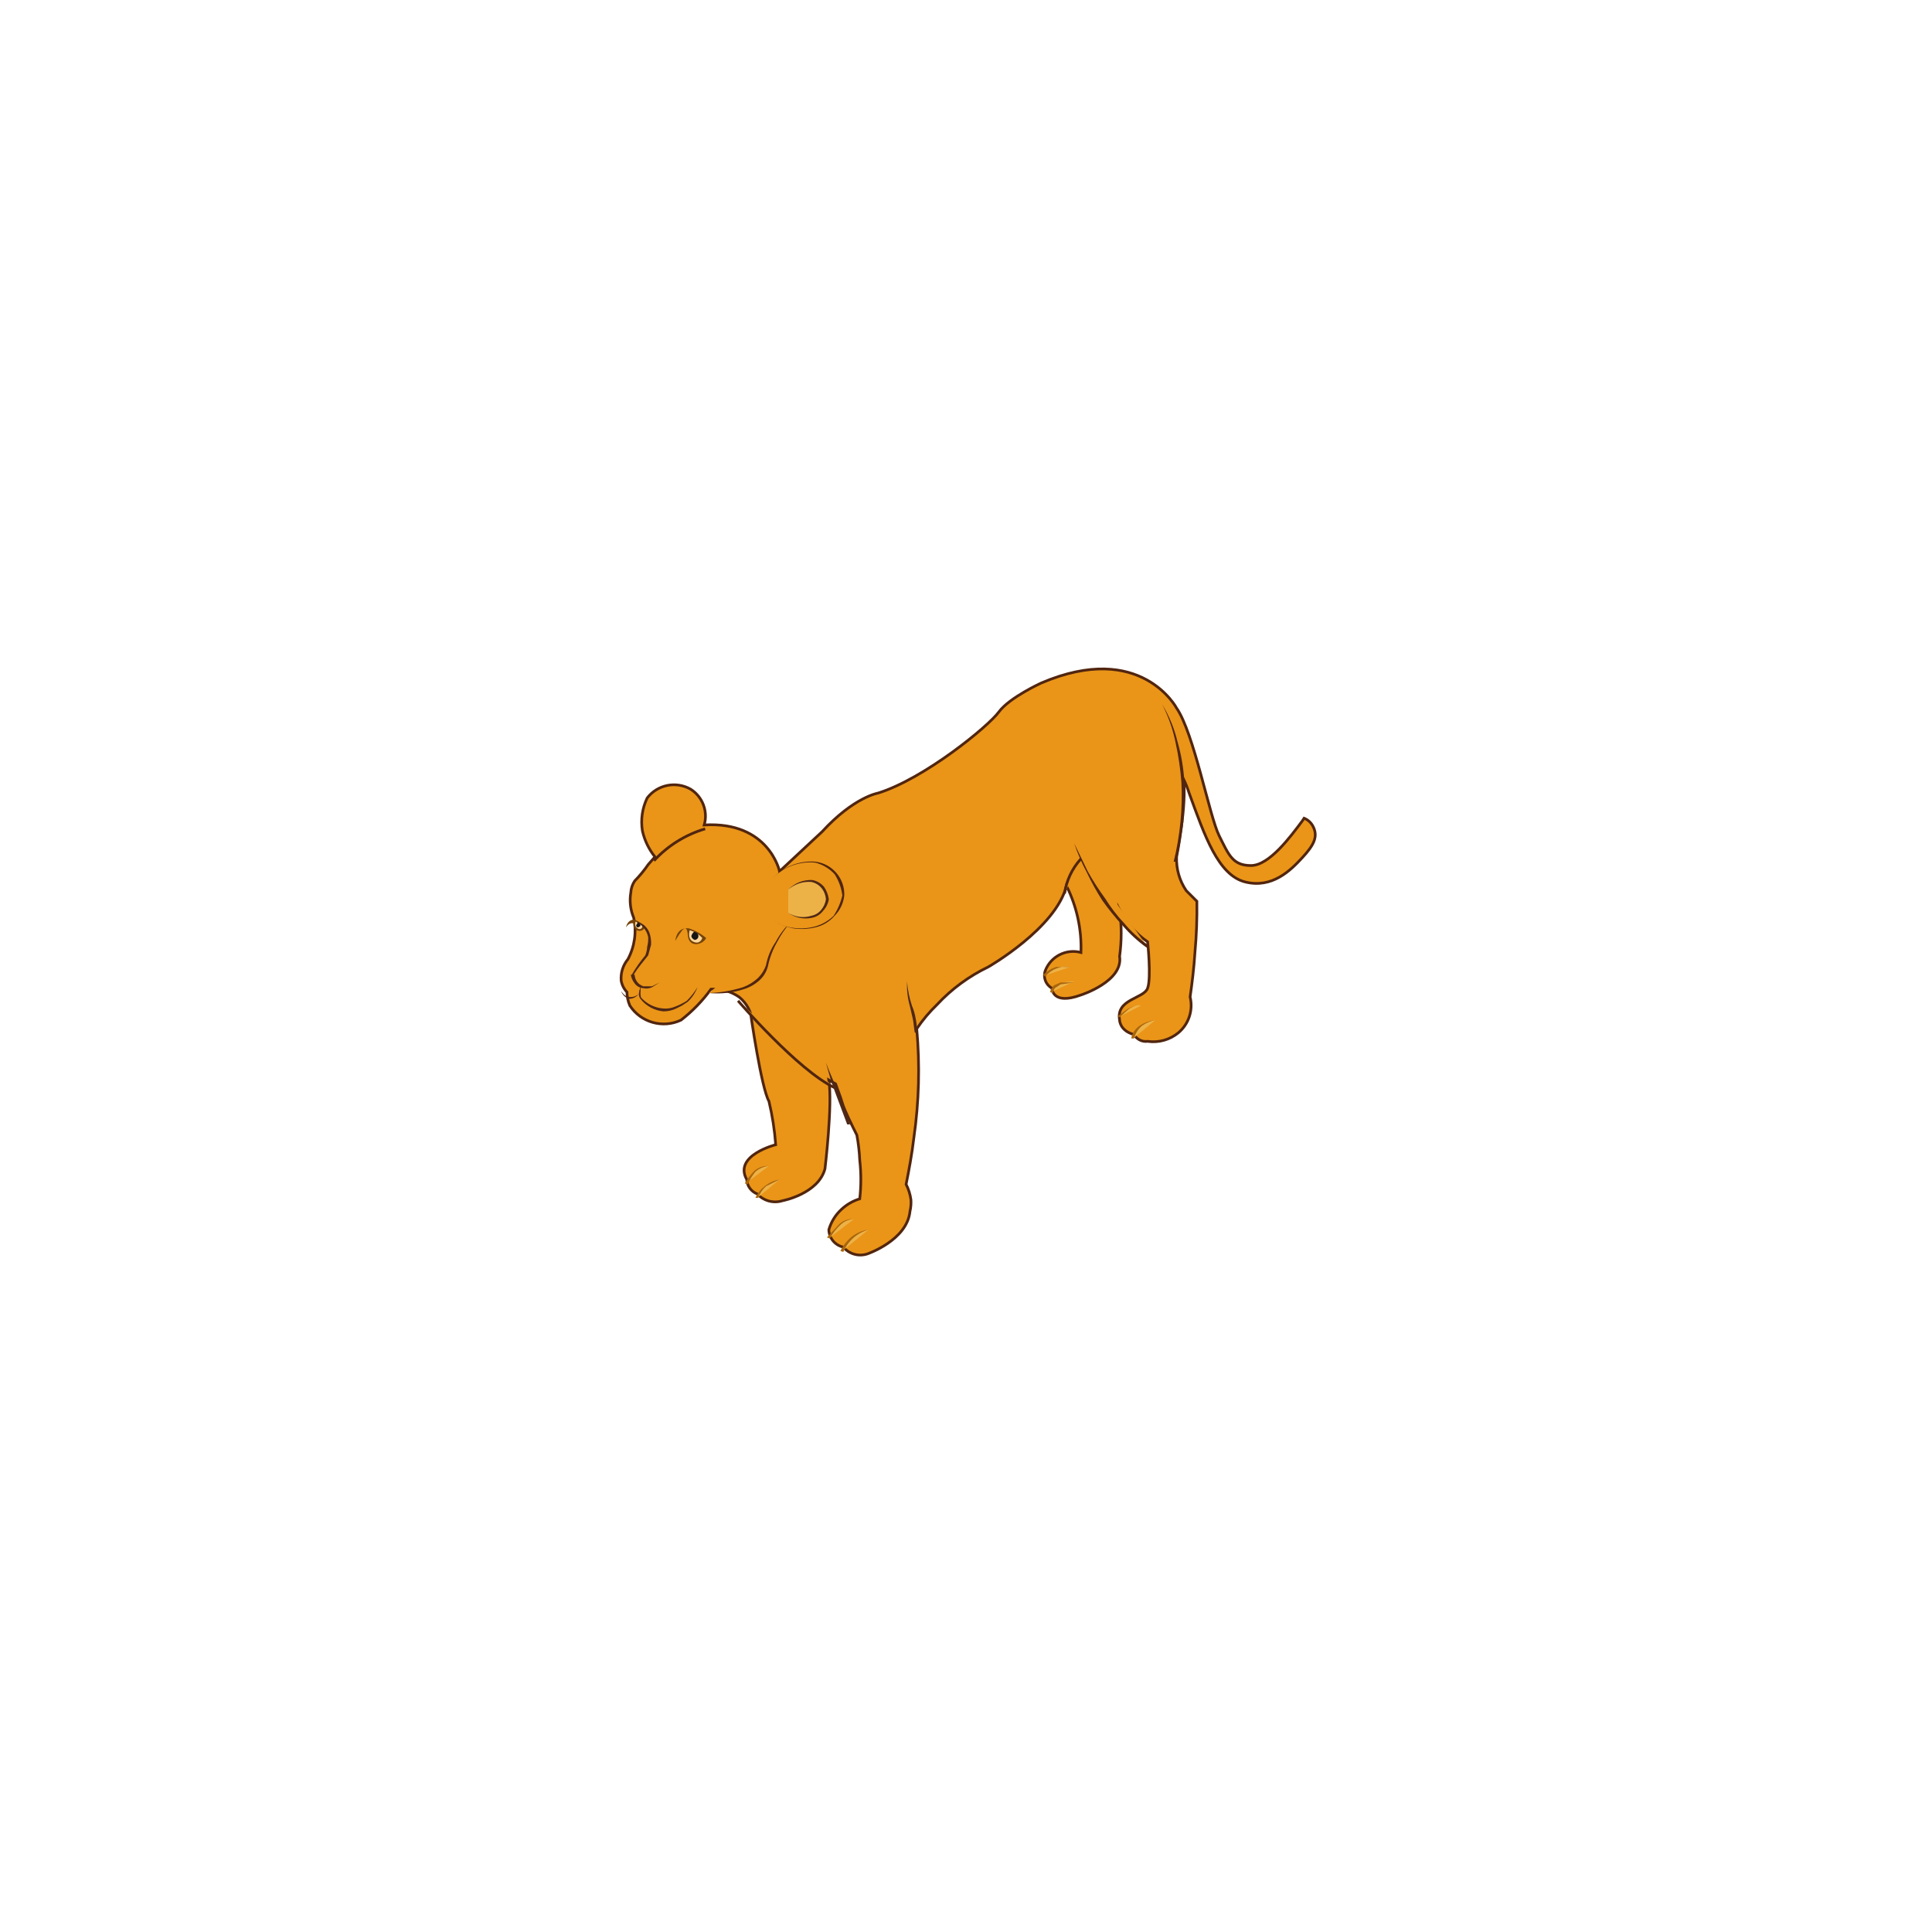
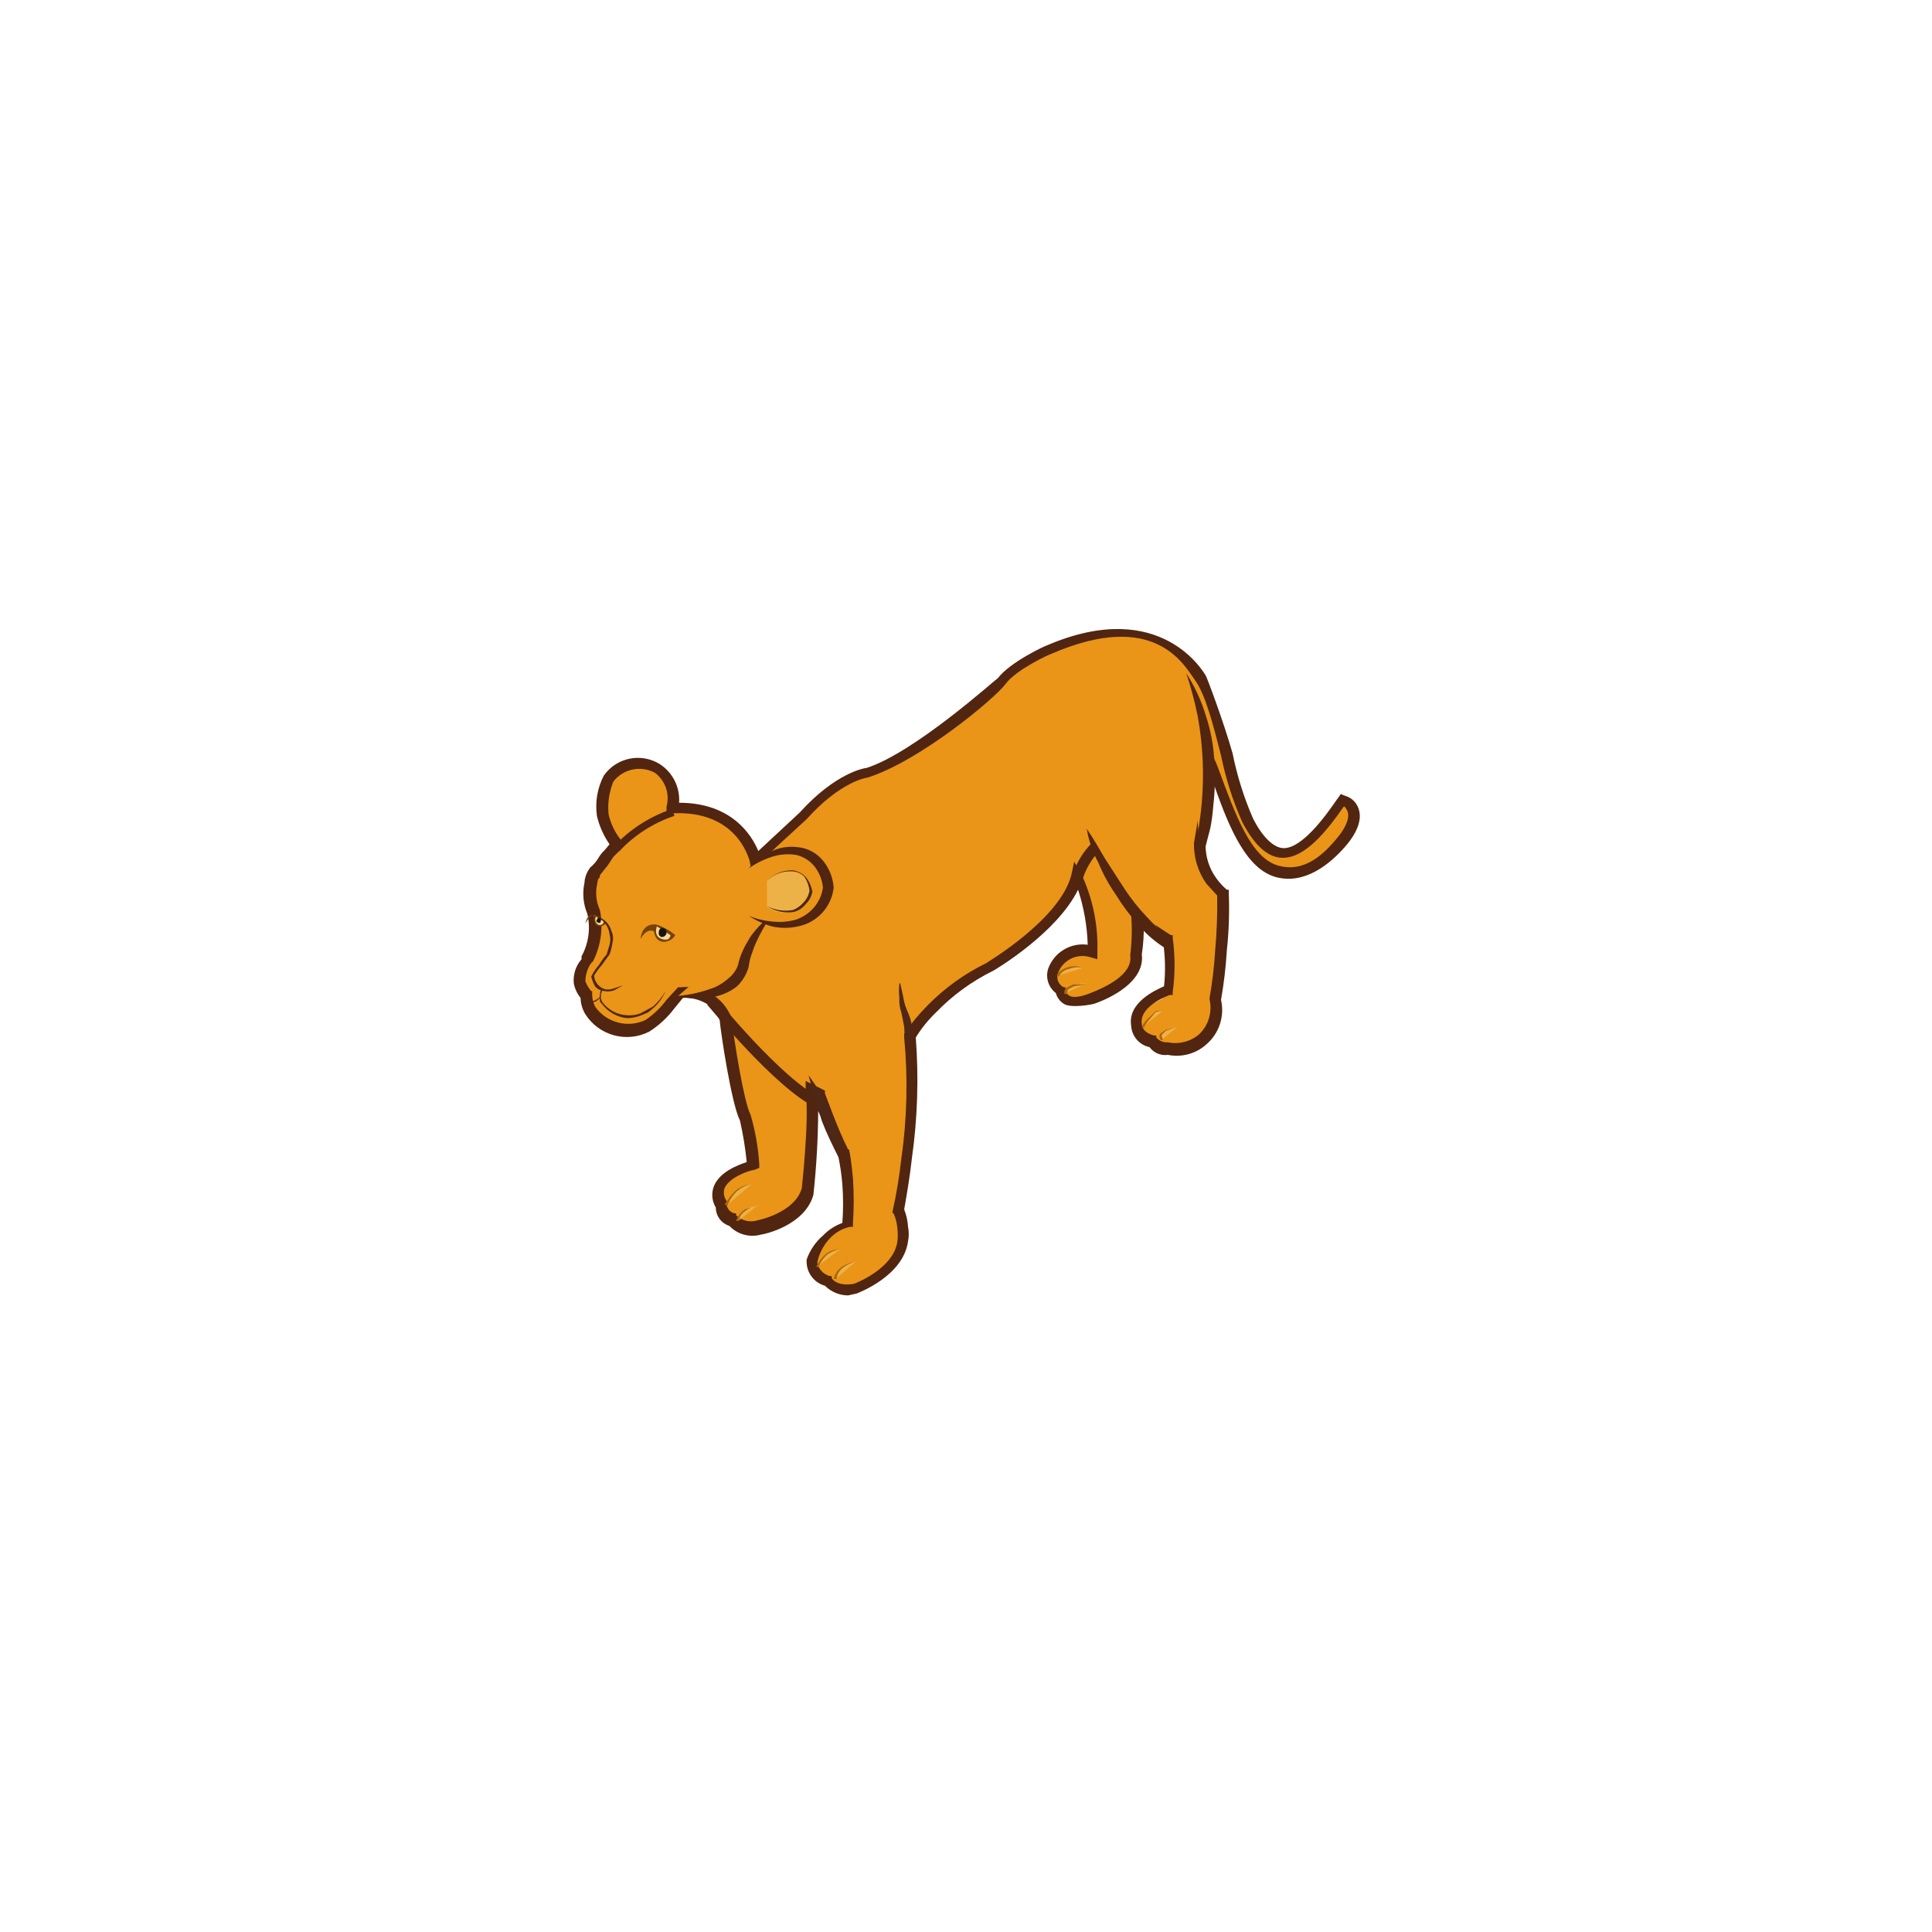
<svg xmlns="http://www.w3.org/2000/svg" viewBox="0 0 200 200">
  <defs>
-     <style>.cls-1,.cls-2{fill:#ea9518;}.cls-1{stroke:#51250f;stroke-miterlimit:10;stroke-width:0.28px;}.cls-3{fill:#51250f;}.cls-4{fill:#edb247;}.cls-5{fill:#4f2715;}.cls-6{fill:#4e2817;}.cls-7{fill:#aa660c;}.cls-8{fill:#754307;}.cls-9{fill:#ffd79b;}.cls-10{fill:#161514;}</style>
+     <style>.cls-1,.cls-10{fill:#ea9518;}.cls-2{fill:#51250f;}.cls-3{fill:#edb247;}.cls-4{fill:#4f2715;}.cls-5{fill:#4e2817;}.cls-6{fill:#aa660c;}.cls-7{fill:#754307;}.cls-8{fill:#ffd79b;}.cls-9{fill:#161514;}.cls-10{stroke:#51250f;stroke-miterlimit:10;stroke-width:0.75px;}</style>
  </defs>
  <g id="Lion_03">
-     <path class="cls-1" d="M135,84.7l-.2.3c-1.2,1.6-3.4,4.6-5.3,4.6s-2.3-1.1-3.3-3.1-2.6-10.6-4.4-13.2c0,0-3.7-7-14-2.6,0,0-3.3,1.5-4.4,3s-7.7,6.9-12.5,8.4c0,0-2.5.4-5.8,4l-4.4,4.1s-1.1-5.2-7.8-4.8a3.3,3.3,0,0,0-1.4-3.7,3.5,3.5,0,0,0-4.5.9,5.7,5.7,0,0,0-.5,3.4,6.6,6.6,0,0,0,1.3,2.7l-.7.8a12.7,12.7,0,0,1-1.4,1.7,2.4,2.4,0,0,0-.4,1.2,4.7,4.7,0,0,0,.3,2.6,6.3,6.3,0,0,1-.6,4.3,3.1,3.1,0,0,0-.7,2.2,2.3,2.3,0,0,0,.6,1.2,3.7,3.7,0,0,0,.3,1.4,4.2,4.2,0,0,0,5.3,1.5,15.7,15.7,0,0,0,3.1-3.2,4.6,4.6,0,0,1,2.9.8,3.8,3.8,0,0,1,1.2,1.7s1.1,7.7,1.9,9.1a28.2,28.2,0,0,1,.7,4.5s-4.4,1.1-3,3.6a1.7,1.7,0,0,0,1.1,1.5,2.5,2.5,0,0,0,2.6.7s3.7-.7,4.4-3.3c0,0,.8-6.6.4-9.2l.7.4c.2.6.5,1.3.7,2s1,2.3,1.5,3.3a18.6,18.6,0,0,1,.3,2.6,17.8,17.8,0,0,1,0,4,4.9,4.9,0,0,0-1.9,1.1,4.6,4.6,0,0,0-1.3,2.1,1.9,1.9,0,0,0,1.5,1.8,2.3,2.3,0,0,0,2.5.7s4.1-1.4,4.4-4.4a4.1,4.1,0,0,0,.1-1.2,5,5,0,0,0-.5-1.6c.3-1.5.6-3.1.8-4.8a48.7,48.7,0,0,0,.3-11.3A15.5,15.5,0,0,1,97,104a17.7,17.7,0,0,1,5.3-3.9s7-4,8.1-8.4a14.3,14.3,0,0,1,1.5,6.9,3.1,3.1,0,0,0-3.7,1.9,1.5,1.5,0,0,0,.7,1.8s0,1.8,3,.7c0,0,4.4-1.4,4-4a17.6,17.6,0,0,0,0-4.8,9.2,9.2,0,0,0,2.9,3.3s.4,3.7,0,4.8-3.3,1.1-2.9,3.3c0,0,0,1.1,1.5,1.5a1.4,1.4,0,0,0,1.4.7,4.1,4.1,0,0,0,3.2-.9,3.7,3.7,0,0,0,1.2-3.7c.2-1.4.4-3,.5-4.6a49.7,49.7,0,0,0,.2-5.3l-1.1-1.1a5.8,5.8,0,0,1-1-3.5s1.1-5.5.7-8.1h0a11.6,11.6,0,0,1,.6,1.5c1.6,4.4,3,8.5,5.8,9.2s4.7-1.2,5.9-2.5,1.7-2.2,1.1-3.3A1.8,1.8,0,0,0,135,84.7Z" />
-     <path class="cls-2" d="M73.4,102.8s5.2.3,6-2.9a10.1,10.1,0,0,1,2.5-4.5" />
-     <path class="cls-3" d="M73.4,102.8a13.5,13.5,0,0,0,3.5-.6,4.6,4.6,0,0,0,1.5-.9,3.4,3.4,0,0,0,.9-1.4h0a6.4,6.4,0,0,1,1-2.4,8.3,8.3,0,0,1,1.6-2.1,10.7,10.7,0,0,0-1.5,2.2,8.5,8.5,0,0,0-.9,2.4h0a2.9,2.9,0,0,1-.9,1.5,4.3,4.3,0,0,1-1.6.9A8.9,8.9,0,0,1,73.4,102.8Z" />
-     <path class="cls-2" d="M80,95.3c2.1,1.3,4.6,1.2,6-.1a4.4,4.4,0,0,0,1.3-2.4A3.7,3.7,0,0,0,85.9,90c-1.5-1.2-4.1-.9-5.9.9" />
-     <path class="cls-3" d="M80,95.3a5.6,5.6,0,0,0,4.4.6,4.5,4.5,0,0,0,1.9-1.1,6.7,6.7,0,0,0,.9-2.1h0a5.3,5.3,0,0,0-.8-2.2,4.1,4.1,0,0,0-2-1.2A5.4,5.4,0,0,0,80,90.9a5.5,5.5,0,0,1,4.4-1.7,3.4,3.4,0,0,1,3,3.5h0a3.5,3.5,0,0,1-1,2.1,3.7,3.7,0,0,1-2,1.2,5.9,5.9,0,0,1-2.3.1A6.7,6.7,0,0,1,80,95.3Z" />
-     <path class="cls-4" d="M81.6,92.1a2.7,2.7,0,0,1,3.3-.5,1.8,1.8,0,0,1,.1,2.8,2.8,2.8,0,0,1-3.4.1" />
-     <path class="cls-5" d="M81.6,92.1a3.2,3.2,0,0,1,2.5-1,2.1,2.1,0,0,1,1.2.7,2.9,2.9,0,0,1,.5,1.3h0a2.3,2.3,0,0,1-.6,1.2,1.9,1.9,0,0,1-1.1.7,3.1,3.1,0,0,1-2.5-.5,2.9,2.9,0,0,0,2.4.3,1.7,1.7,0,0,0,1-.6,2.2,2.2,0,0,0,.5-1.1h0a2.1,2.1,0,0,0-.4-1.1,1.9,1.9,0,0,0-1.1-.7A3.2,3.2,0,0,0,81.6,92.1Z" />
-     <path class="cls-1" d="M76.4,103.6s6.2,7.2,10,9" />
-     <path class="cls-4" d="M85.5,110l2.3,6.4" />
-     <path class="cls-6" d="M85.5,110c.4,1.1.9,2.1,1.3,3.2l1.2,3.2h-.3l-1.2-3.2C86.1,112.2,85.8,111.1,85.5,110Z" />
-     <path class="cls-4" d="M94.8,106.9a16.6,16.6,0,0,0-.5-2.8,8.1,8.1,0,0,1-.4-2.5" />
-     <path class="cls-5" d="M94.7,106.9c-.1-.5-.1-.9-.2-1.4l-.3-1.3h0a8,8,0,0,1-.3-2.6h0a11.1,11.1,0,0,0,.5,2.5h0a5.7,5.7,0,0,1,.4,1.4c.1.4.1.9.2,1.4Z" />
-     <path class="cls-2" d="M118.7,97.9s-4.2-2.6-7.5-10.6" />
-     <path class="cls-3" d="M118.7,98.1a13.9,13.9,0,0,1-2.5-2.3,26.5,26.5,0,0,1-2.1-2.6,26.9,26.9,0,0,1-1.6-2.9,19.4,19.4,0,0,1-1.3-3l1.4,2.9a26.8,26.8,0,0,0,1.8,2.8,16.4,16.4,0,0,0,2,2.6,12.6,12.6,0,0,0,2.4,2.2Z" />
-     <path class="cls-2" d="M120.3,72.9s3.8,6,1.4,16.2" />
-     <path class="cls-3" d="M120.3,72.9a13.4,13.4,0,0,1,1.6,3.9,18.5,18.5,0,0,1,.7,4.1c0,1.4,0,2.8-.1,4.2l-.3,2c-.1.7-.3,1.4-.4,2.1h-.3a29.3,29.3,0,0,0,.7-4.1,27.7,27.7,0,0,0,.1-4.1,29,29,0,0,0-.6-4.1A15.3,15.3,0,0,0,120.3,72.9Z" />
-     <path class="cls-1" d="M110.2,92.5a6.8,6.8,0,0,1,1.7-3.6" />
-     <path class="cls-4" d="M77.2,122.5s.9-1.8,2.4-1.8" />
-     <path class="cls-7" d="M77.1,122.5a6.4,6.4,0,0,1,1-1.3,2.1,2.1,0,0,1,1.5-.5,2.5,2.5,0,0,0-1.4.6,5.7,5.7,0,0,0-.8,1.3Z" />
-     <path class="cls-4" d="M78.4,124a3.2,3.2,0,0,1,2.3-1.9" />
-     <path class="cls-7" d="M78.2,124a3.4,3.4,0,0,1,2.5-1.9l-1.4.7a2.8,2.8,0,0,0-.8,1.2Z" />
-     <path class="cls-4" d="M87.2,129.5a3.9,3.9,0,0,1,2.7-2.2" />
-     <path class="cls-7" d="M87,129.5a4.4,4.4,0,0,1,1.2-1.5,3.6,3.6,0,0,1,1.7-.7,4,4,0,0,0-2.6,2.3Z" />
-     <path class="cls-4" d="M85.8,128.2s1.1-2,2.6-2" />
-     <path class="cls-7" d="M85.6,128.1l1.2-1.3a2,2,0,0,1,1.6-.6,2.1,2.1,0,0,0-1.5.7,5.7,5.7,0,0,0-1,1.3Z" />
-     <path class="cls-4" d="M108.1,101a3,3,0,0,1,2.7-.9" />
-     <path class="cls-7" d="M108,100.9a3.5,3.5,0,0,1,1.3-.8h1.5a2.8,2.8,0,0,0-2.6,1Z" />
-     <path class="cls-4" d="M108.8,102.7s.2-1.1,2.4-1.1" />
-     <path class="cls-7" d="M108.7,102.7a1.6,1.6,0,0,1,.4-.7l.7-.3h1.4l-1.4.2-.6.4a1.1,1.1,0,0,0-.2.5Z" />
-     <path class="cls-4" d="M115.8,105.3s1.6-1.5,2.3-1.2" />
-     <path class="cls-7" d="M115.7,105.2l1.1-.8.7-.3h0l-.6.3-1,.9Z" />
-     <path class="cls-4" d="M117.3,107.5s.1-1.5,2.3-1.9" />
-     <path class="cls-7" d="M117.1,107.5a2.1,2.1,0,0,1,1-1.4,3.8,3.8,0,0,1,1.5-.5,3.5,3.5,0,0,0-1.4.6,2.6,2.6,0,0,0-.8,1.3Z" />
-     <path class="cls-5" d="M66.4,101.9a2.2,2.2,0,0,0-.1.8c0,.2,0,.5.1.6h0a3.4,3.4,0,0,0,2.3,1.1,2.5,2.5,0,0,0,1.2-.2,6.7,6.7,0,0,0,1.2-.6h0a7.6,7.6,0,0,0,1.1-1.4,4,4,0,0,1-1,1.5h0l-.6.4-.6.3a3.1,3.1,0,0,1-1.3.3,3.4,3.4,0,0,1-2.4-1.3h0a.8.8,0,0,1-.1-.8A2.4,2.4,0,0,1,66.4,101.9Z" />
-     <path class="cls-5" d="M66.3,102.2v.4c0,.1-.1.2-.2.3h0a1.2,1.2,0,0,1-1,.5,1.3,1.3,0,0,1-.8-.8h0a3.1,3.1,0,0,1-.2-.8,3.1,3.1,0,0,0,.2.8h0c.2.3.5.6.8.6a1.2,1.2,0,0,0,1-.3h0c.1-.1.1-.2.1-.4A.4.4,0,0,0,66.3,102.2Z" />
-     <path class="cls-8" d="M64.8,96c.2-.9.9-.8.9-.8a4.2,4.2,0,0,1,1.1.7.6.6,0,0,1-1.2-.3S65.2,95.4,64.8,96Z" />
-     <path class="cls-9" d="M65.8,95.4s-.2.5.2.7a.3.3,0,0,0,.5-.2C66.4,95.6,65.8,95.4,65.8,95.4Z" />
-     <path class="cls-10" d="M66.3,95.8c0,.1-.2.2-.3.2s-.2-.2-.1-.3.1-.3.2-.2S66.3,95.6,66.3,95.8Z" />
-     <path class="cls-8" d="M69.9,97.4c.2-1.5,1.3-1.3,1.4-1.3a5.3,5.3,0,0,1,1.8,1c-.3.7-1.8,1.1-1.9-.3S70.5,96.4,69.9,97.4Z" />
-     <path class="cls-9" d="M71.4,96.3s-.3.9.4,1.2.9-.4.9-.4A2.8,2.8,0,0,0,71.4,96.3Z" />
-     <path class="cls-10" d="M72.3,96.9a.4.4,0,0,1-.4.4c-.2-.1-.4-.3-.3-.5s.2-.4.4-.3S72.3,96.7,72.3,96.9Z" />
-     <path class="cls-5" d="M65.8,95.4a1.8,1.8,0,0,1,1.5,1.4,3.4,3.4,0,0,1,.1,1l-.3,1.1h0l-.8,1a8.6,8.6,0,0,0-.7,1h.1a1.3,1.3,0,0,0,.9,1.2h.9l.8-.4-.8.5a1.4,1.4,0,0,1-.9.1,1.2,1.2,0,0,1-.9-.5,1.9,1.9,0,0,1-.4-.9h.1a14.3,14.3,0,0,1,1.4-2h0a2.9,2.9,0,0,0,.2-.9,3.4,3.4,0,0,0,.1-1A2.3,2.3,0,0,0,65.8,95.4Z" />
-     <path class="cls-1" d="M67.7,89.1A11.7,11.7,0,0,1,73,85.8" />
+     <path class="cls-1" d="M139.2,82.9l-.3.4c-1.3,1.7-3.7,5.1-5.9,5.1s-2.6-1.3-3.7-3.4-2.9-12-4.9-14.8c0,0-4.2-7.9-15.7-2.9,0,0-3.7,1.6-4.9,3.3,0,0-8.6,7.8-14,9.4,0,0-2.8.4-6.5,4.5,0,0-4.2,3.7-5,4.6s-1.2-5.8-8.6-5.4a4,4,0,0,0-1.6-4.2,3.9,3.9,0,0,0-5,1.1,5.9,5.9,0,0,0-.6,3.8,7.5,7.5,0,0,0,1.4,3l-.8.9a15.7,15.7,0,0,1-1.5,1.9,2.7,2.7,0,0,0-.5,1.3,5.4,5.4,0,0,0,.4,2.9,7.8,7.8,0,0,1-.7,4.9,3.7,3.7,0,0,0-.8,2.5,2.7,2.7,0,0,0,.6,1.2,3.1,3.1,0,0,0,.5,1.7,4.6,4.6,0,0,0,5.9,1.6c1.4-.8,2.3-2.4,3.5-3.5a4,4,0,0,1,3.1.8,3.9,3.9,0,0,1,1.4,1.9s1.3,8.6,2.1,10.3a30.1,30.1,0,0,1,.8,4.9s-4.9,1.2-3.3,4.1a1.8,1.8,0,0,0,1.3,1.7,2.6,2.6,0,0,0,2.8.8s4.1-.8,5-3.7c0,0,.8-7.4.4-10.3l.8.4a19.5,19.5,0,0,0,.8,2.2,25.7,25.7,0,0,0,1.6,3.7,25.4,25.4,0,0,1,.4,2.9,22.5,22.5,0,0,1,0,4.5,5.7,5.7,0,0,0-2.1,1.3,4.2,4.2,0,0,0-1.5,2.3,2.1,2.1,0,0,0,1.6,2,2.7,2.7,0,0,0,2.9.9s4.5-1.7,4.9-5a4.9,4.9,0,0,0,.1-1.3,5.6,5.6,0,0,0-.5-1.8c.3-1.7.6-3.5.9-5.5a60.4,60.4,0,0,0,.3-12.6,18.9,18.9,0,0,1,2.3-2.8,20,20,0,0,1,6-4.3s7.8-4.6,9-9.5a16.5,16.5,0,0,1,1.7,7.8,3.6,3.6,0,0,0-4.2,2.1,1.7,1.7,0,0,0,.9,2s0,2.1,3.3.8c0,0,4.9-1.6,4.5-4.5a21.6,21.6,0,0,0,0-5.3,10.3,10.3,0,0,0,3.3,3.7s.4,4.1,0,5.3-3.7,1.3-3.3,3.7a1.9,1.9,0,0,0,1.6,1.7,1.8,1.8,0,0,0,1.7.8,4.8,4.8,0,0,0,3.6-1,4.3,4.3,0,0,0,1.2-4.2c.3-1.6.5-3.3.7-5.1s.2-4.2.2-6a7.1,7.1,0,0,1-1.3-1.2,5.8,5.8,0,0,1-1.1-3.9s1.2-6.1.8-9v-.2a16.2,16.2,0,0,1,.6,1.7c1.8,5,3.4,9.5,6.5,10.3s5.4-1.3,6.6-2.8,1.9-2.4,1.2-3.7A1.7,1.7,0,0,0,139.2,82.9Z" />
+     <path class="cls-2" d="M87.8,134.1a3.4,3.4,0,0,1-2.4-1,2.6,2.6,0,0,1-1.9-2.5v-.2a5.8,5.8,0,0,1,1.7-2.5,5.2,5.2,0,0,1,2-1.3,26.7,26.7,0,0,0,0-4,23.6,23.6,0,0,0-.4-2.8c-.6-1.2-1.2-2.4-1.7-3.7a7.6,7.6,0,0,0-.4-1.1,84.8,84.8,0,0,1-.5,8.7c-.9,3.2-5.2,4.1-5.4,4.1a3.3,3.3,0,0,1-3.3-.9,2,2,0,0,1-1.4-1.9,2.5,2.5,0,0,1-.2-2.2c.6-1.5,2.5-2.2,3.4-2.5a34.6,34.6,0,0,0-.7-4.3c-.9-1.8-2-9.2-2.1-10.4a4.7,4.7,0,0,0-1.2-1.6,4.4,4.4,0,0,0-2.6-.7l-.9,1.1a9.9,9.9,0,0,1-2.6,2.4,5.1,5.1,0,0,1-6.6-1.8,3.4,3.4,0,0,1-.5-1.7,3.4,3.4,0,0,1-.7-1.5,3.3,3.3,0,0,1,.8-2.5V99a6.2,6.2,0,0,0,.6-4.4,5.4,5.4,0,0,1-.3-3.2,2.8,2.8,0,0,1,.4-1.3l.2-.3a3.8,3.8,0,0,0,.8-.9,3.5,3.5,0,0,1,.7-.9l.5-.6a8.7,8.7,0,0,1-1.3-2.9,6.9,6.9,0,0,1,.7-4.2,4.3,4.3,0,0,1,5.8-1.2,4.4,4.4,0,0,1,2,4h0c5.4,0,7.5,3.3,8.2,5l4.3-4c3.7-4.1,6.7-4.6,6.9-4.6,5-1.6,13.5-9.3,13.6-9.3,1.3-1.7,5-3.4,5.1-3.4,11.9-5.1,16.3,3,16.4,3.1s1.9,4.9,2.8,8.1a33.3,33.3,0,0,0,2.1,6.7c1,2,2.2,3.1,3.2,3.1h0c1.9,0,4.3-3.3,5.4-4.9l.5-.7.5.2a2,2,0,0,1,1.2,1c.6,1.1.2,2.6-1.3,4.3s-4.1,3.9-7.1,3.1-4.8-4.9-6.4-9.5a61.7,61.7,0,0,1-.9,6.2,5.8,5.8,0,0,0,1.1,3.4,6.3,6.3,0,0,0,1.1,1.2h.2v.3a40.1,40.1,0,0,1-.2,6,44.3,44.3,0,0,1-.6,5.1,4.7,4.7,0,0,1-1.5,4.6,4.6,4.6,0,0,1-4,1.1,2,2,0,0,1-1.9-.8,2.4,2.4,0,0,1-1.9-2.2c-.4-2.4,2.5-3.7,3.4-4.1a18,18,0,0,0-.1-4.6,7.3,7.3,0,0,1-2-1.9,18.1,18.1,0,0,1-.2,3.2c.4,3.3-4.6,5-4.9,5.1s-2.5.5-3.2,0a1.9,1.9,0,0,1-.8-1.1,2.3,2.3,0,0,1-.8-2.5,3.8,3.8,0,0,1,4.1-2.5,20.3,20.3,0,0,0-1-5.7c-2.2,4.5-8.6,8.3-8.8,8.4a21.3,21.3,0,0,0-5.9,4.3,13.3,13.3,0,0,0-2.1,2.6,57.9,57.9,0,0,1-.4,12.5c-.2,1.8-.5,3.6-.8,5.3a5.8,5.8,0,0,1,.4,1.8,3.8,3.8,0,0,1,0,1.5c-.5,3.6-5.1,5.3-5.3,5.4Zm-3.2-3.4a1.8,1.8,0,0,0,1.3,1.4h.2v.2c0,.1.6.9,2.3.6h0s4.1-1.5,4.5-4.4a5.6,5.6,0,0,0,0-1.3,4.7,4.7,0,0,0-.4-1.6h-.1v-.2a50.7,50.7,0,0,0,.9-5.4,53.2,53.2,0,0,0,.3-12.6h0V107a21.7,21.7,0,0,1,2.4-2.9,22.1,22.1,0,0,1,6.1-4.4c.1-.1,7.6-4.5,8.8-9.1l.3-1.4.7,1.2a17.6,17.6,0,0,1,1.7,8.1v.8l-.7-.2a2.7,2.7,0,0,0-3.4,1.7,1.2,1.2,0,0,0,.6,1.4h.2v.3a.6.6,0,0,0,.3.5c.2.2.8.4,2.3-.2s4.4-1.9,4.1-3.9h0a21.1,21.1,0,0,0,0-5.2,33.7,33.7,0,0,0,4.2,3.1h.2v.3a20.8,20.8,0,0,1,0,5.6v.3h-.3s-3.2,1.1-2.9,3c0,.2.1.9,1.3,1.2h.2v.2a1.4,1.4,0,0,0,1.2.5,3.8,3.8,0,0,0,3.2-.8,3.8,3.8,0,0,0,1.1-3.7h0a44.3,44.3,0,0,0,.6-5.1,51.5,51.5,0,0,0,.2-5.6l-1.1-1.2a7,7,0,0,1-1.3-4.2c0-.2,1.2-6.2.8-8.9-.1-.6.3-.8.4-.8s.7.2,1.3,1.9c1.8,4.9,3.4,9.3,6.2,10.1s4.8-1.3,6-2.7,1.5-2.5,1.1-3.1-.1-.2-.3-.3c-1.8,2.6-4,5.3-6.3,5.3h0c-1.5,0-2.9-1.2-4.2-3.7a33.1,33.1,0,0,1-2.2-6.9c-.8-3.1-1.6-6.3-2.7-7.8s-4.1-7.4-14.9-2.7c-.1,0-3.6,1.6-4.7,3.1s-8.9,8-14.3,9.7c-.1,0-2.8.4-6.3,4.3l-5,4.6-.7.7-.2-1c-.1-.2-1.3-5.3-8.1-4.9H69v-.7A3.3,3.3,0,0,0,67.8,80a3.4,3.4,0,0,0-4.3.9,7.1,7.1,0,0,0-.5,3.4,6.6,6.6,0,0,0,1.4,2.8l.3.3-.3.4-.9.9-.6.9-.8,1v.2c-.2.2-.2.2-.3.8a4.2,4.2,0,0,0,.3,2.6h0a8.2,8.2,0,0,1-.7,5.3l-.2.2a3.3,3.3,0,0,0-.6,1.9,3.7,3.7,0,0,0,.6,1h.1v.2a2.9,2.9,0,0,0,.3,1.4,4.2,4.2,0,0,0,5.2,1.4,8.7,8.7,0,0,0,2.2-2.1l1.2-1.3h.3a5,5,0,0,1,5.2,3.1h0c.3,2.4,1.3,8.8,2,10.1h0a23.9,23.9,0,0,1,.9,5.1v.4l-.5.2c-.7.1-2.6.8-3.1,1.9a1.5,1.5,0,0,0,.2,1.3v.2h0a1.1,1.1,0,0,0,.8,1.1h.2v.2a2.2,2.2,0,0,0,2.3.5c.1,0,3.8-.8,4.5-3.3h0s.8-7.2.4-10v-1.1l2,1v.3l.8,2.1c.5,1.3,1,2.5,1.6,3.7h.1c.2,1,.3,2,.4,3a35.3,35.3,0,0,1,0,4.6v.4h-.3a4,4,0,0,0-2,1.1A5.2,5.2,0,0,0,84.6,130.7Z" />
+     <path class="cls-1" d="M70.2,103.1s5.8.4,6.7-3.1a10.9,10.9,0,0,1,2.8-5.1" />
+     <path class="cls-2" d="M70.2,103.1a14.1,14.1,0,0,0,3.8-.9,5.6,5.6,0,0,0,1.5-1,3,3,0,0,0,.9-1.3h0a6.6,6.6,0,0,1,.5-1.5c.2-.5.5-.9.7-1.3a8.8,8.8,0,0,1,2.1-2.2c-.5.9-1,1.7-1.4,2.6s-.3.8-.5,1.3a6.1,6.1,0,0,0-.3,1.3h0a4.5,4.5,0,0,1-1.2,2,5.4,5.4,0,0,1-2,1A8.1,8.1,0,0,1,70.2,103.1Z" />
+     <path class="cls-1" d="M77.5,94.8c2.5,1.4,5.2,1.3,6.9-.2a5.8,5.8,0,0,0,1.4-2.7,5,5,0,0,0-1.6-3.1c-1.7-1.3-4.6-1-6.7,1.1" />
+     <path class="cls-2" d="M77.5,94.8a8.2,8.2,0,0,0,2.5.6,6.3,6.3,0,0,0,2.4-.2,4.3,4.3,0,0,0,1.9-1.3,4,4,0,0,0,.9-2.1V92a4.2,4.2,0,0,0-.8-2.2,3.4,3.4,0,0,0-2-1.3,5.3,5.3,0,0,0-2.5.2,9,9,0,0,0-2.4,1.2,7.2,7.2,0,0,1,2.2-1.7,4.9,4.9,0,0,1,2.9-.5,3.8,3.8,0,0,1,2.6,1.4,4.9,4.9,0,0,1,1.1,2.8h0a4.6,4.6,0,0,1-3.7,4,6.1,6.1,0,0,1-2.7,0A9,9,0,0,1,77.5,94.8Z" />
+     <path class="cls-3" d="M79.4,91.2a3,3,0,0,1,3.7-.6,2,2,0,0,1,0,3.2,3.1,3.1,0,0,1-3.7.1" />
+     <path class="cls-4" d="M79.4,91.2a3.5,3.5,0,0,1,2.7-1.1,2.2,2.2,0,0,1,1.4.8,3.5,3.5,0,0,1,.6,1.4h0a2.4,2.4,0,0,1-.7,1.3,2.3,2.3,0,0,1-1.2.8,3.9,3.9,0,0,1-2.8-.6,4.2,4.2,0,0,0,2.7.4,2.8,2.8,0,0,0,1.1-.8,2.3,2.3,0,0,0,.6-1.2h0a3.4,3.4,0,0,0-.5-1.4,1.7,1.7,0,0,0-1.2-.6A3.4,3.4,0,0,0,79.4,91.2Z" />
+     <path class="cls-1" d="M73.6,103.6s6.9,8.6,11.2,10.6" />
+     <path class="cls-2" d="M84.5,114.7c-4.3-2.1-11-10.4-11.3-10.7l.9-.7s6.8,8.4,10.9,10.4Z" />
+     <path class="cls-3" d="M83.7,111.3l3,7.1" />
+     <path class="cls-5" d="M83.7,111.3l1.1,1.6.5.9a3,3,0,0,0,.4.8l1.5,3.6-.9.4L84.8,115a3.6,3.6,0,0,1-.4-.9l-.2-.9Z" />
+     <path class="cls-3" d="M94.2,107.8a13.3,13.3,0,0,0-.6-3.1,11,11,0,0,1-.4-2.9" />
+     <path class="cls-4" d="M93.8,107.8a7.7,7.7,0,0,1-.2-1.5c-.1-.5-.2-1.1-.3-1.5h0a3.9,3.9,0,0,1-.2-1.5,7.5,7.5,0,0,1,0-1.5h.1l.3,1.4a5.7,5.7,0,0,0,.4,1.4h0a5.8,5.8,0,0,1,.5,1.6,10,10,0,0,1,.2,1.6Z" />
+     <path class="cls-1" d="M121,97.7s-4.8-2.9-8.5-11.9" />
+     <path class="cls-2" d="M120.7,98.2a11.9,11.9,0,0,1-2.9-2.5,22.6,22.6,0,0,1-2.3-3.1,17.4,17.4,0,0,1-1.8-3.3,11.2,11.2,0,0,1-1.2-3.5c.7,1,1.3,2.1,1.9,3.1l2,3.1a20.9,20.9,0,0,0,2.3,2.9,20,20,0,0,0,2.6,2.4Z" />
+     <path class="cls-1" d="M122.8,69.7s4.2,6.7,1.4,18.2" />
+     <path class="cls-2" d="M122.8,69.7a16.9,16.9,0,0,1,2,4.3,17.9,17.9,0,0,1,.9,4.6,25.7,25.7,0,0,1-.1,4.8,20.8,20.8,0,0,1-.3,2.3l-.6,2.3-1-.2a39.5,39.5,0,0,0,.7-4.6,33.8,33.8,0,0,0,.1-4.5,34.4,34.4,0,0,0-.5-4.5A37.4,37.4,0,0,0,122.8,69.7Z" />
+     <path class="cls-1" d="M111.4,91.7a7.5,7.5,0,0,1,1.9-4.1" />
+     <path class="cls-2" d="M111.9,91.7h-1.1a7.9,7.9,0,0,1,2.2-4.4l.7.9A7.3,7.3,0,0,0,111.9,91.7Z" />
+     <path class="cls-3" d="M75.2,124.8s.9-2.2,2.6-2.2" />
+     <path class="cls-6" d="M75,124.7a7.6,7.6,0,0,1,1.1-1.4,2.8,2.8,0,0,1,1.7-.7,3,3,0,0,0-1.6.8,4.2,4.2,0,0,0-.9,1.4Z" />
+     <path class="cls-3" d="M76.4,126.4s-.1-1.2,2-1.6" />
+     <path class="cls-6" d="M76.2,126.4a2.2,2.2,0,0,1,.9-1.2l1.3-.4a3.1,3.1,0,0,0-1.3.6c-.1.1-.3.2-.4.4a1.4,1.4,0,0,0-.2.6Z" />
+     <path class="cls-3" d="M86.5,132.4s.1-1.4,2.1-1.8" />
+     <path class="cls-6" d="M86.3,132.4a2.1,2.1,0,0,1,.9-1.3,3.9,3.9,0,0,1,1.4-.5,3.8,3.8,0,0,0-1.3.6,1.7,1.7,0,0,0-.7,1.2Z" />
+     <path class="cls-3" d="M84.6,131.1s.8-1.8,2.4-1.8" />
+     <path class="cls-6" d="M84.5,131.1a4.1,4.1,0,0,1,1-1.3,2.7,2.7,0,0,1,1.5-.5,3.5,3.5,0,0,0-1.4.6,3.8,3.8,0,0,0-.9,1.3Z" />
+     <path class="cls-3" d="M109.5,101a2.4,2.4,0,0,1,2.6-.8" />
+     <path class="cls-6" d="M109.4,100.9a2.3,2.3,0,0,1,2.7-.7,2.2,2.2,0,0,0-1.4.1,1.5,1.5,0,0,0-1.1.8Z" />
+     <path class="cls-3" d="M110.3,102.8s-.3-1,2.2-1" />
+     <path class="cls-6" d="M110.2,102.9a.6.6,0,0,1,.3-.7l.6-.3h1.4l-1.3.2-.6.3c-.1.2-.2.4-.1.5Z" />
+     <path class="cls-3" d="M118.3,106.3s1.2-2,2-1.6" />
+     <path class="cls-6" d="M118.2,106.3a3.1,3.1,0,0,1,.9-1.1l.5-.5a.9.9,0,0,1,.7,0,.9.9,0,0,0-.7.1l-.4.5a4.4,4.4,0,0,0-.8,1.1Z" />
+     <path class="cls-3" d="M120.3,107.6s-.8-.9,1.6-1.3" />
+     <path class="cls-6" d="M120.2,107.7a.6.6,0,0,1-.1-.7l.6-.4,1.2-.3-1.2.4-.4.4c-.1.2,0,.3.1.5Z" />
+     <path class="cls-4" d="M62.3,102.2c0,.3-.1.6-.1.9a1,1,0,0,0,.2.7h0a3.4,3.4,0,0,0,2.5,1.3,3.2,3.2,0,0,0,1.4-.2l1.3-.7h0a6.5,6.5,0,0,0,1.3-1.6,5.2,5.2,0,0,1-1.2,1.7h0l-.6.5-.7.3a4,4,0,0,1-1.5.3,3.7,3.7,0,0,1-2.6-1.5h0c-.3-.2-.2-.6-.2-.9S62.2,102.5,62.3,102.2Z" />
+     <path class="cls-4" d="M62.3,102.5a.6.6,0,0,1-.1.4c0,.2,0,.3-.1.4h0a1.3,1.3,0,0,1-1.2.5l-.6-.3L60,103h0a3.6,3.6,0,0,1-.2-1,2.9,2.9,0,0,0,.2.9h0l.4.5.5.3c.4.1.8-.2,1.1-.4h0a.8.8,0,0,0,.2-.4A.6.6,0,0,1,62.3,102.5Z" />
+     <path class="cls-7" d="M60.6,95.6c.2-1.1.9-.9,1-.9a3.4,3.4,0,0,1,1.2.8c-.3.5-1.3.6-1.3-.3S61,94.9,60.6,95.6Z" />
+     <path class="cls-8" d="M61.7,94.9a.6.6,0,0,0,.2.8.4.4,0,0,0,.6-.3A1.9,1.9,0,0,0,61.7,94.9Z" />
+     <path class="cls-9" d="M62.2,95.3c0,.2-.1.3-.3.2s-.2-.1-.1-.3.1-.3.3-.2A.2.2,0,0,1,62.2,95.3Z" />
+     <path class="cls-7" d="M66.3,97.2c.2-1.7,1.5-1.5,1.6-1.5a5.5,5.5,0,0,1,2,1.1c-.4.8-2,1.2-2.2-.4C67.6,96.4,67,96,66.3,97.2Z" />
+     <path class="cls-8" d="M68,95.9s-.4,1,.5,1.3.9-.4.9-.4S68,95.9,68,95.9Z" />
+     <path class="cls-9" d="M69,96.6a.5.5,0,0,1-.5.4.4.4,0,0,1-.3-.5c0-.3.2-.5.5-.4S69,96.4,69,96.6Z" />
+     <path class="cls-4" d="M61.7,94.9a2,2,0,0,1,1.6,1.5,1.7,1.7,0,0,1,.1,1.2,5.3,5.3,0,0,1-.3,1.2h0l-.8,1.1a7.6,7.6,0,0,0-.8,1.1h0a1.6,1.6,0,0,0,1.1,1.4,1.7,1.7,0,0,0,1-.1l.9-.3-.9.5a1.7,1.7,0,0,1-1,.1,1.4,1.4,0,0,1-1-.5,4.2,4.2,0,0,1-.4-1h0a5,5,0,0,1,.8-1.2,7.6,7.6,0,0,1,.8-1.1h0l.3-1a2,2,0,0,0,0-1.1A2.2,2.2,0,0,0,61.7,94.9Z" />
+     <path class="cls-10" d="M63.8,87.9a14.2,14.2,0,0,1,5.9-3.8" />
  </g>
</svg>
